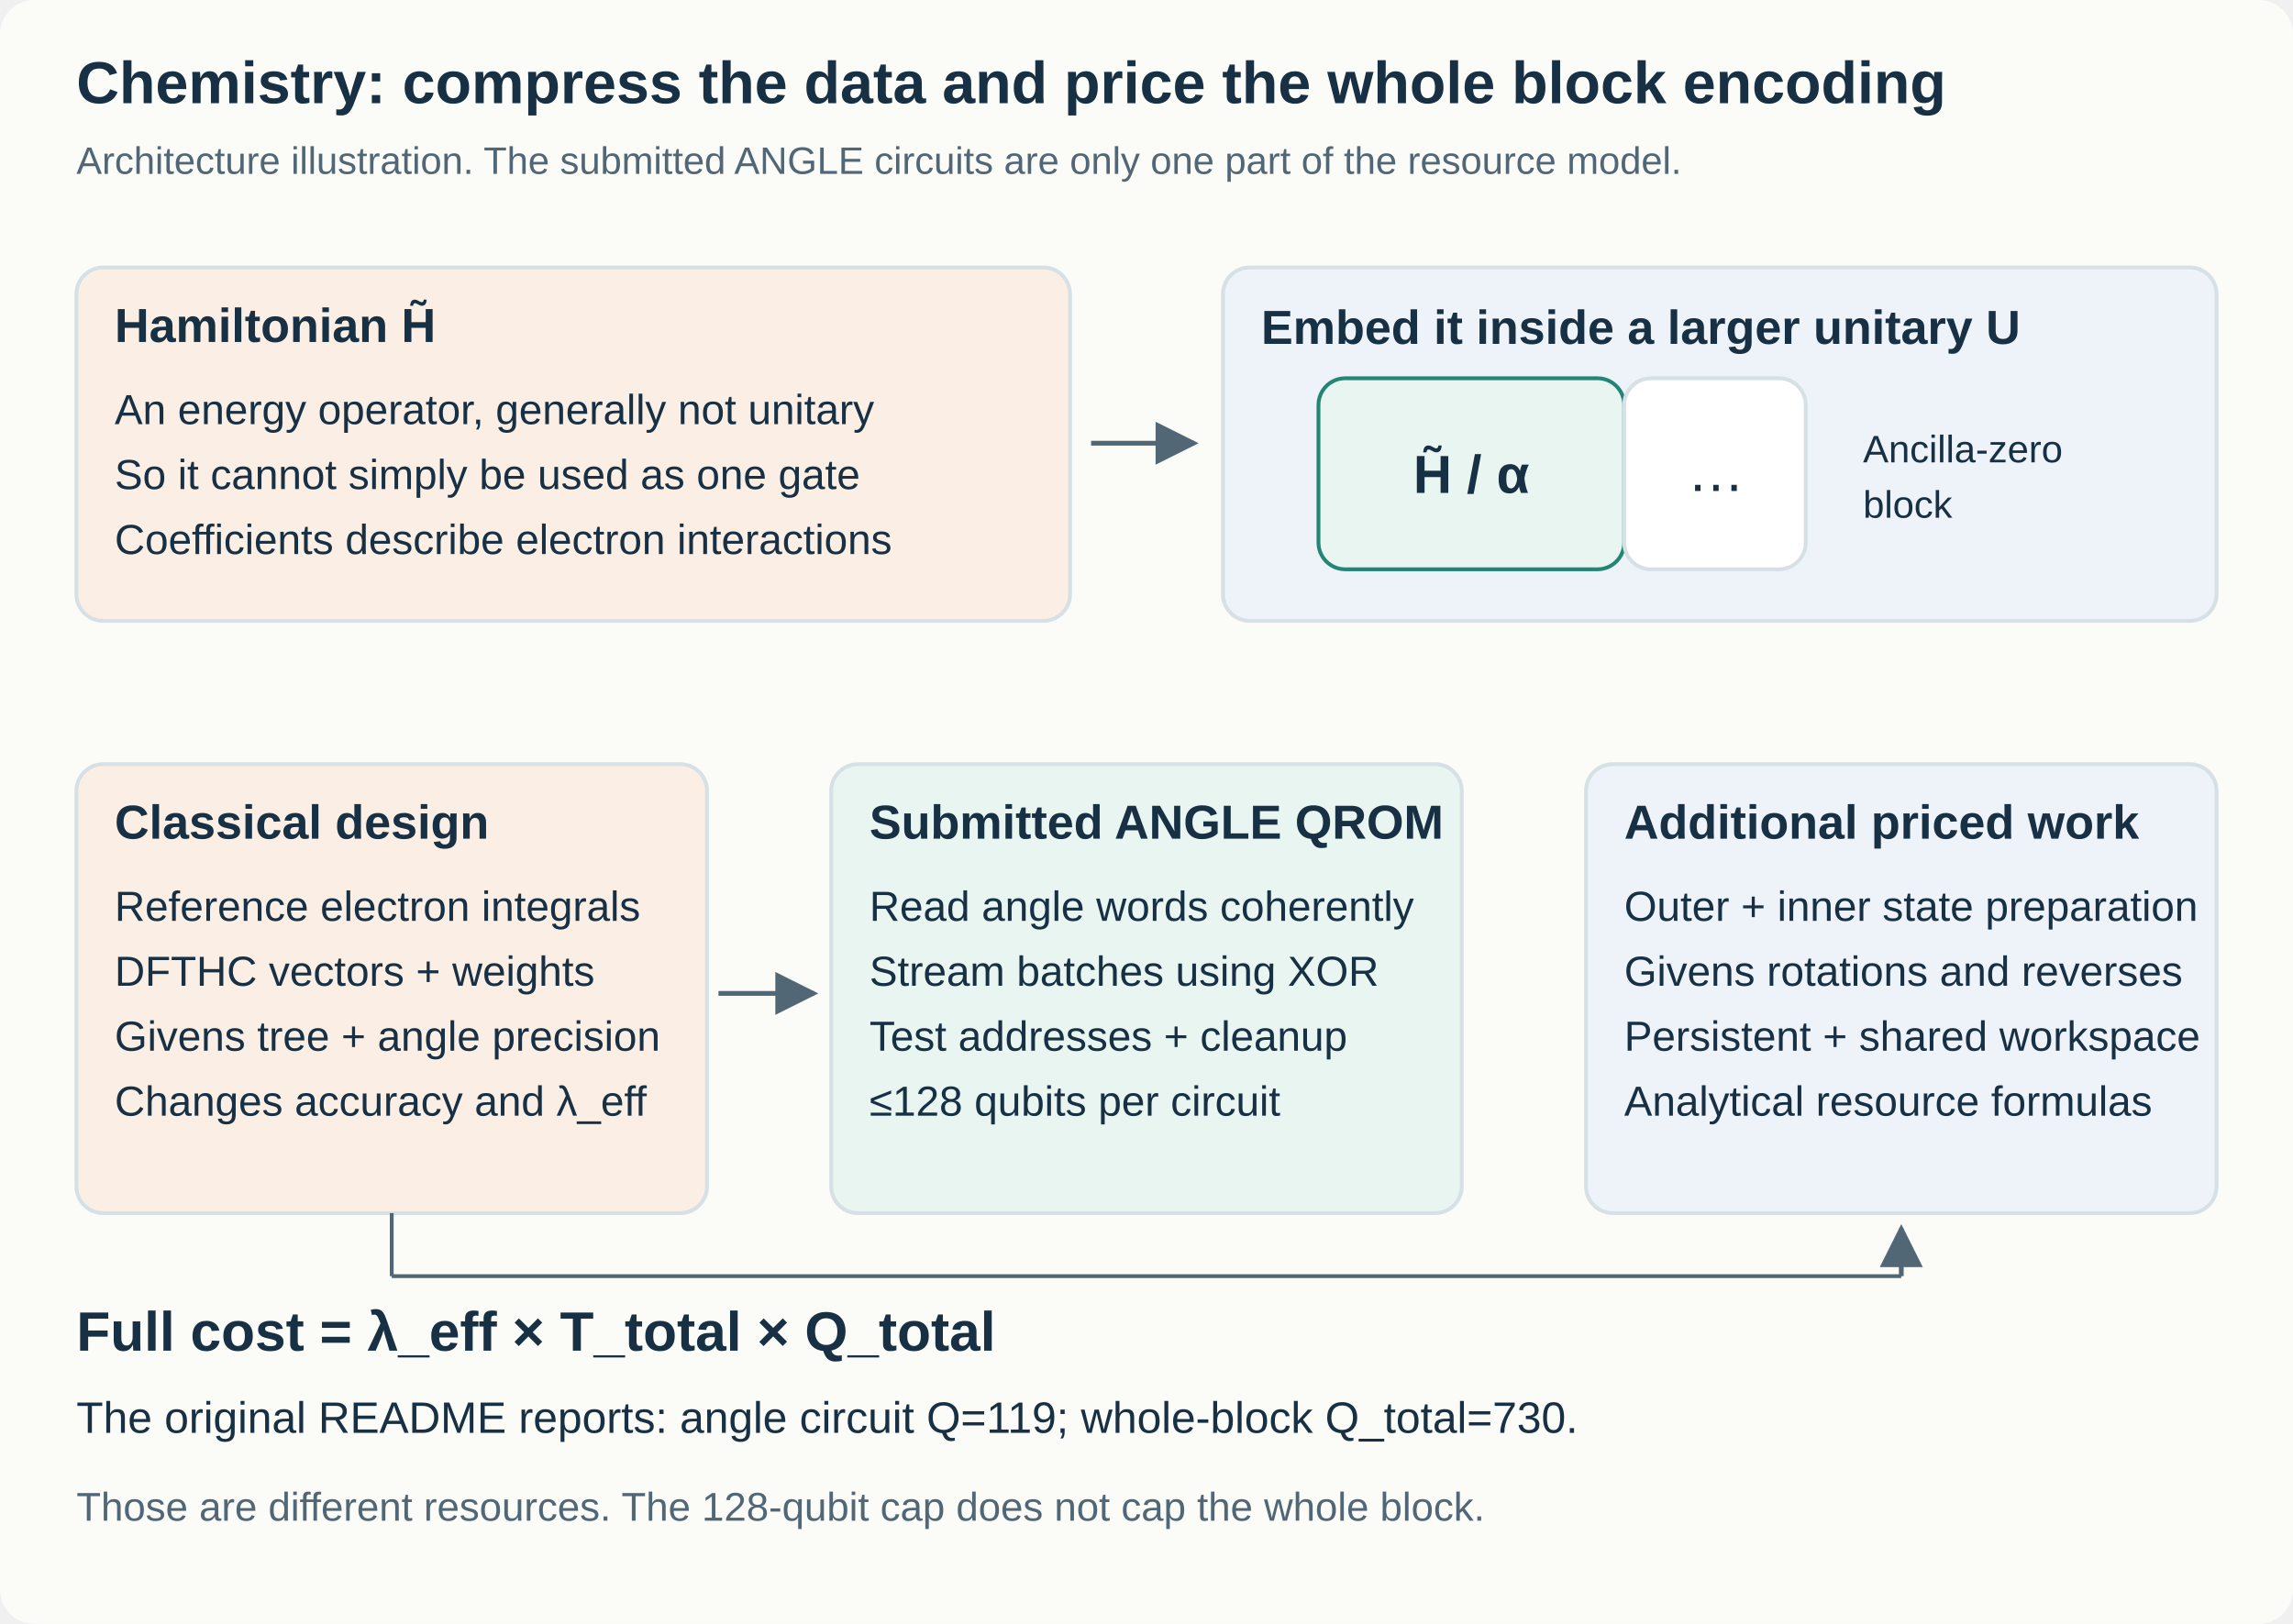
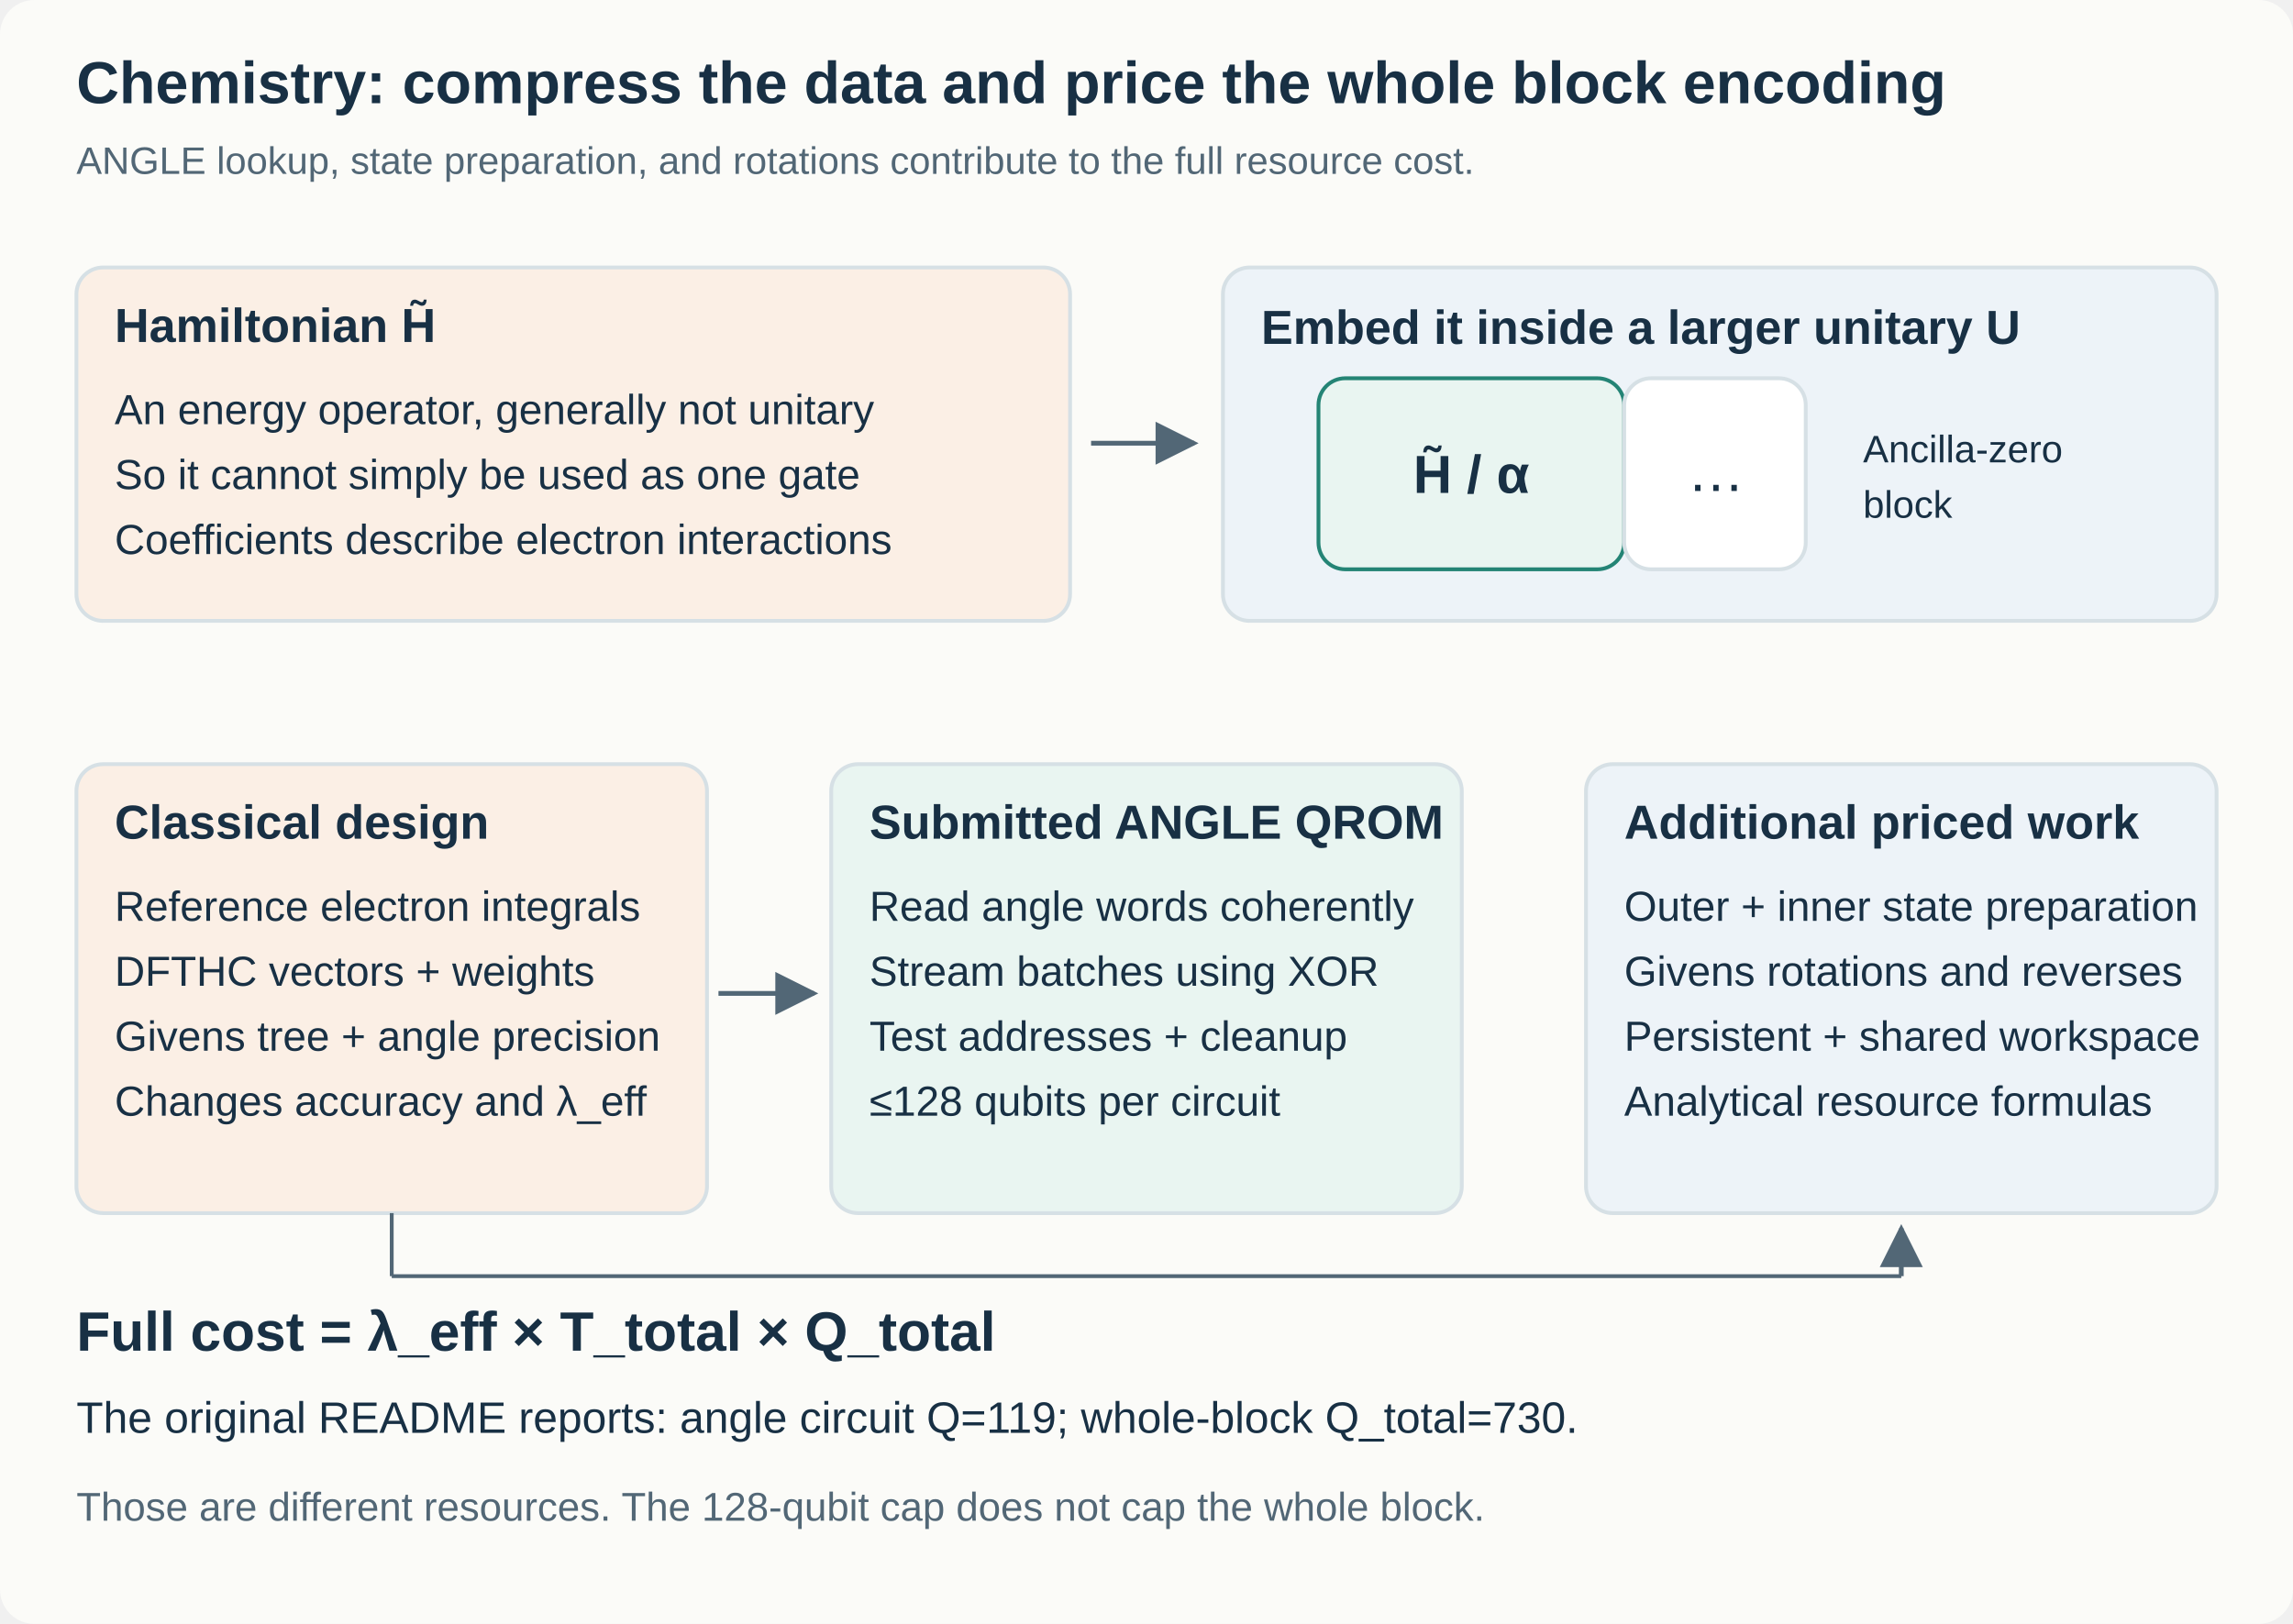
<svg xmlns="http://www.w3.org/2000/svg" width="1200" height="850" viewBox="0 0 1200 850" role="img" aria-labelledby="title desc">
  <defs>
    <marker id="arrow" viewBox="0 0 10 10" refX="9" refY="5" markerWidth="9" markerHeight="9" orient="auto-start-reverse">
      <path d="M0 0 L10 5 L0 10 Z" fill="#526776" />
    </marker>
  </defs>
  <rect width="1200" height="850" rx="18" fill="#fbfbf8" />
  <text x="40" y="54" font-family="Arial, Helvetica, sans-serif" font-size="31" font-weight="700" text-anchor="start" fill="#183044">Chemistry: compress the data and price the whole block encoding</text>
-   <text x="40" y="91" font-family="Arial, Helvetica, sans-serif" font-size="20" font-weight="400" text-anchor="start" fill="#526776">Architecture illustration. The submitted ANGLE circuits are only one part of the resource model.</text>
+   <text x="40" y="91" font-family="Arial, Helvetica, sans-serif" font-size="20" font-weight="400" text-anchor="start" fill="#526776">ANGLE lookup, state preparation, and rotations contribute to the full resource cost.</text>
  <rect x="40" y="140" width="520" height="185" rx="14" fill="#fbefe5" stroke="#d6e0e5" stroke-width="2" />
  <text x="60" y="179" font-family="Arial, Helvetica, sans-serif" font-size="25" font-weight="700" text-anchor="start" fill="#183044">Hamiltonian H̃</text>
  <text x="60" y="222" font-family="Arial, Helvetica, sans-serif" font-size="22" font-weight="400" text-anchor="start" fill="#183044">An energy operator, generally not unitary</text>
  <text x="60" y="256" font-family="Arial, Helvetica, sans-serif" font-size="22" font-weight="400" text-anchor="start" fill="#183044">So it cannot simply be used as one gate</text>
  <text x="60" y="290" font-family="Arial, Helvetica, sans-serif" font-size="22" font-weight="400" text-anchor="start" fill="#183044">Coefficients describe electron interactions</text>
  <line x1="571" y1="232" x2="625" y2="232" stroke="#526776" stroke-width="2.5" marker-end="url(#arrow)" />
  <rect x="640" y="140" width="520" height="185" rx="14" fill="#edf3f8" stroke="#d6e0e5" stroke-width="2" />
  <text x="660" y="180" font-family="Arial, Helvetica, sans-serif" font-size="25" font-weight="700" text-anchor="start" fill="#183044">Embed it inside a larger unitary U</text>
  <rect x="690" y="198" width="160" height="100" rx="14" fill="#e9f5f1" stroke="#248475" stroke-width="2" />
  <rect x="850" y="198" width="95" height="100" rx="14" fill="white" stroke="#d6e0e5" stroke-width="2" />
  <text x="770" y="258" font-family="Arial, Helvetica, sans-serif" font-size="28" font-weight="700" text-anchor="middle" fill="#183044">H̃ / α</text>
  <text x="898" y="257" font-family="Arial, Helvetica, sans-serif" font-size="30" font-weight="400" text-anchor="middle" fill="#183044">…</text>
  <text x="975" y="242" font-family="Arial, Helvetica, sans-serif" font-size="20" font-weight="400" text-anchor="start" fill="#183044">Ancilla-zero</text>
  <text x="975" y="271" font-family="Arial, Helvetica, sans-serif" font-size="20" font-weight="400" text-anchor="start" fill="#183044">block</text>
  <rect x="40" y="400" width="330" height="235" rx="14" fill="#fbefe5" stroke="#d6e0e5" stroke-width="2" />
  <text x="60" y="439" font-family="Arial, Helvetica, sans-serif" font-size="25" font-weight="700" text-anchor="start" fill="#183044">Classical design</text>
  <text x="60" y="482" font-family="Arial, Helvetica, sans-serif" font-size="22" font-weight="400" text-anchor="start" fill="#183044">Reference electron integrals</text>
  <text x="60" y="516" font-family="Arial, Helvetica, sans-serif" font-size="22" font-weight="400" text-anchor="start" fill="#183044">DFTHC vectors + weights</text>
  <text x="60" y="550" font-family="Arial, Helvetica, sans-serif" font-size="22" font-weight="400" text-anchor="start" fill="#183044">Givens tree + angle precision</text>
  <text x="60" y="584" font-family="Arial, Helvetica, sans-serif" font-size="22" font-weight="400" text-anchor="start" fill="#183044">Changes accuracy and λ_eff</text>
  <rect x="435" y="400" width="330" height="235" rx="14" fill="#e9f5f1" stroke="#d6e0e5" stroke-width="2" />
  <text x="455" y="439" font-family="Arial, Helvetica, sans-serif" font-size="25" font-weight="700" text-anchor="start" fill="#183044">Submitted ANGLE QROM</text>
  <text x="455" y="482" font-family="Arial, Helvetica, sans-serif" font-size="22" font-weight="400" text-anchor="start" fill="#183044">Read angle words coherently</text>
  <text x="455" y="516" font-family="Arial, Helvetica, sans-serif" font-size="22" font-weight="400" text-anchor="start" fill="#183044">Stream batches using XOR</text>
  <text x="455" y="550" font-family="Arial, Helvetica, sans-serif" font-size="22" font-weight="400" text-anchor="start" fill="#183044">Test addresses + cleanup</text>
  <text x="455" y="584" font-family="Arial, Helvetica, sans-serif" font-size="22" font-weight="400" text-anchor="start" fill="#183044">≤128 qubits per circuit</text>
  <rect x="830" y="400" width="330" height="235" rx="14" fill="#edf3f8" stroke="#d6e0e5" stroke-width="2" />
  <text x="850" y="439" font-family="Arial, Helvetica, sans-serif" font-size="25" font-weight="700" text-anchor="start" fill="#183044">Additional priced work</text>
  <text x="850" y="482" font-family="Arial, Helvetica, sans-serif" font-size="22" font-weight="400" text-anchor="start" fill="#183044">Outer + inner state preparation</text>
  <text x="850" y="516" font-family="Arial, Helvetica, sans-serif" font-size="22" font-weight="400" text-anchor="start" fill="#183044">Givens rotations and reverses</text>
  <text x="850" y="550" font-family="Arial, Helvetica, sans-serif" font-size="22" font-weight="400" text-anchor="start" fill="#183044">Persistent + shared workspace</text>
  <text x="850" y="584" font-family="Arial, Helvetica, sans-serif" font-size="22" font-weight="400" text-anchor="start" fill="#183044">Analytical resource formulas</text>
  <line x1="376" y1="520" x2="426" y2="520" stroke="#526776" stroke-width="2.5" marker-end="url(#arrow)" />
  <line x1="205" y1="635" x2="205" y2="668" stroke="#526776" stroke-width="2" />
  <line x1="205" y1="668" x2="995" y2="668" stroke="#526776" stroke-width="2" />
  <line x1="995" y1="668" x2="995" y2="643" stroke="#526776" stroke-width="2.5" marker-end="url(#arrow)" />
  <text x="40" y="707" font-family="Arial, Helvetica, sans-serif" font-size="29" font-weight="700" text-anchor="start" fill="#183044">Full cost = λ_eff × T_total × Q_total</text>
  <text x="40" y="750" font-family="Arial, Helvetica, sans-serif" font-size="23" font-weight="400" text-anchor="start" fill="#183044">The original README reports: angle circuit Q=119; whole-block Q_total=730.</text>
  <text x="40" y="796" font-family="Arial, Helvetica, sans-serif" font-size="21" font-weight="400" text-anchor="start" fill="#526776">Those are different resources. The 128-qubit cap does not cap the whole block.</text>
</svg>
